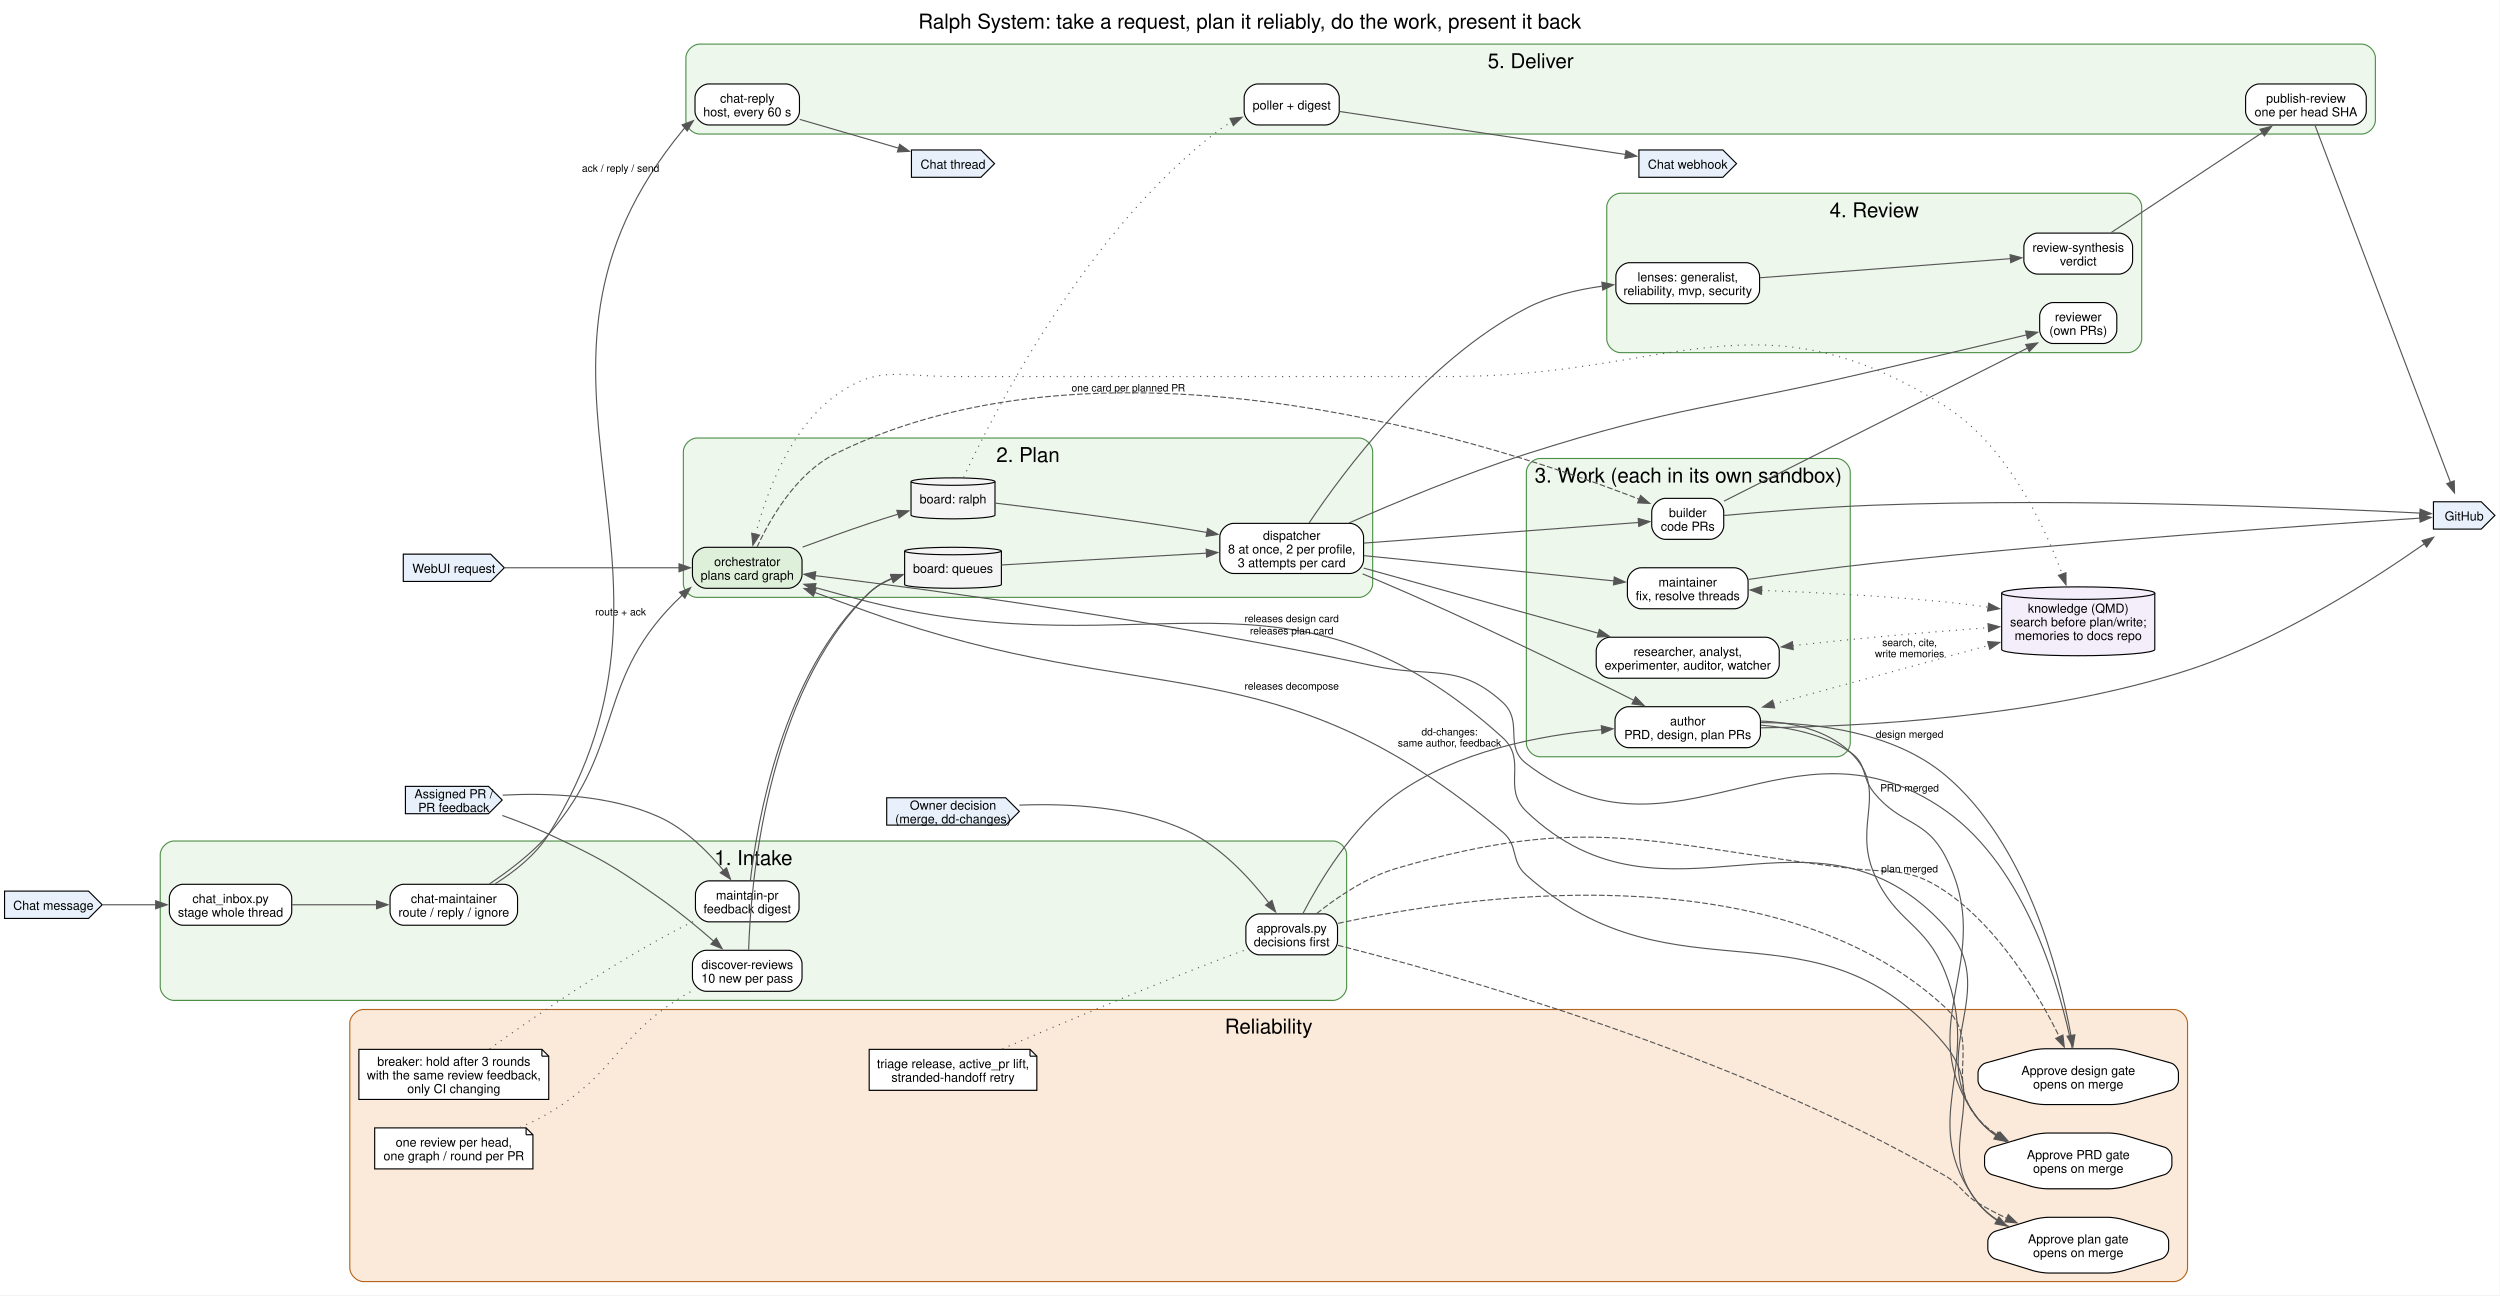
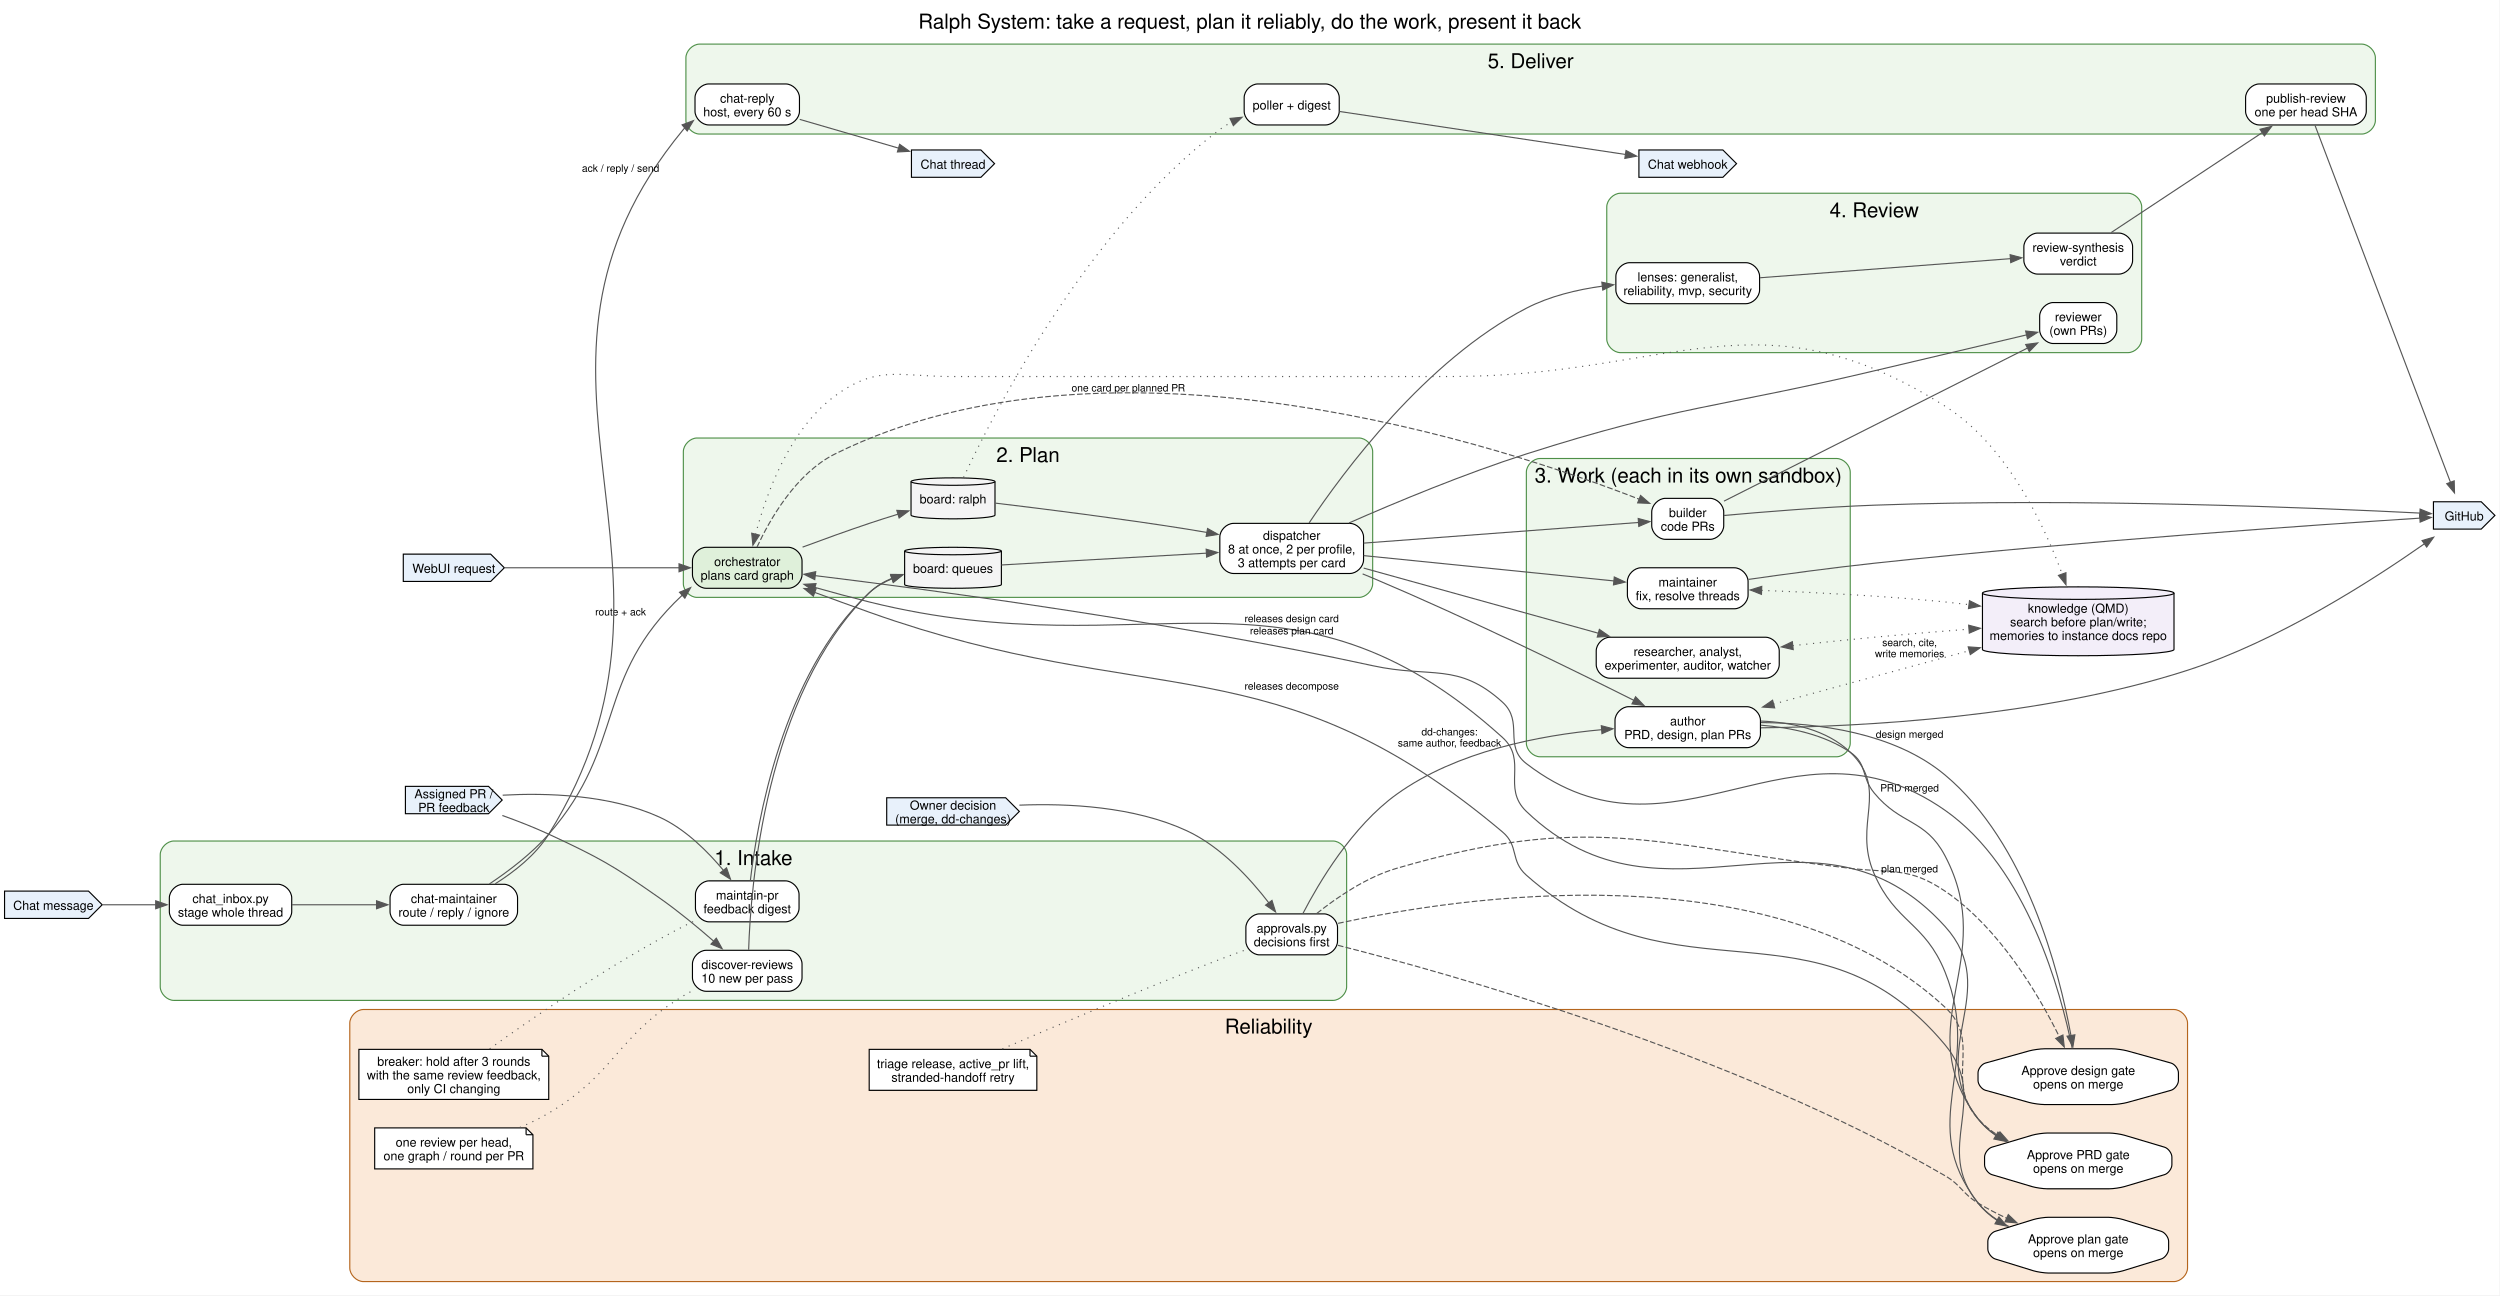
<svg xmlns="http://www.w3.org/2000/svg" width="2196pt" height="1138pt" viewBox="0.00 0.00 2196.00 1138.00">
  <g id="graph0" class="graph" transform="scale(1 1) rotate(0) translate(4 1133.75)">
    <polygon fill="white" stroke="none" points="-4,4 -4,-1133.75 2191.53,-1133.75 2191.53,4 -4,4" />
    <text xml:space="preserve" text-anchor="middle" x="1093.77" y="-1108.65" font-family="Helvetica,sans-Serif" font-size="18.00">Ralph System: take a request, plan it reliably, do the work, present it back</text>
    <g id="clust1" class="cluster">
      <path fill="#eef7ec" stroke="#4e8f48" d="M148.75,-255C148.75,-255 1166.88,-255 1166.88,-255 1172.88,-255 1178.88,-261 1178.88,-267 1178.88,-267 1178.88,-383 1178.88,-383 1178.88,-389 1172.88,-395 1166.88,-395 1166.88,-395 148.75,-395 148.75,-395 142.75,-395 136.75,-389 136.75,-383 136.75,-383 136.75,-267 136.75,-267 136.75,-261 142.75,-255 148.75,-255" />
      <text xml:space="preserve" text-anchor="middle" x="657.81" y="-373.9" font-family="Helvetica,sans-Serif" font-size="18.00">1. Intake</text>
    </g>
    <g id="clust2" class="cluster">
      <path fill="#eef7ec" stroke="#4e8f48" d="M608.25,-609C608.25,-609 1189.75,-609 1189.75,-609 1195.75,-609 1201.75,-615 1201.75,-621 1201.75,-621 1201.75,-737 1201.75,-737 1201.75,-743 1195.75,-749 1189.75,-749 1189.75,-749 608.25,-749 608.25,-749 602.25,-749 596.25,-743 596.25,-737 596.25,-737 596.25,-621 596.25,-621 596.25,-615 602.25,-609 608.25,-609" />
      <text xml:space="preserve" text-anchor="middle" x="899" y="-727.9" font-family="Helvetica,sans-Serif" font-size="18.00">2. Plan</text>
    </g>
    <g id="clust3" class="cluster">
      <path fill="#eef7ec" stroke="#4e8f48" d="M1348.75,-469C1348.75,-469 1609.25,-469 1609.25,-469 1615.25,-469 1621.25,-475 1621.25,-481 1621.25,-481 1621.25,-719 1621.25,-719 1621.25,-725 1615.25,-731 1609.25,-731 1609.25,-731 1348.75,-731 1348.75,-731 1342.75,-731 1336.75,-725 1336.75,-719 1336.75,-719 1336.75,-481 1336.75,-481 1336.75,-475 1342.75,-469 1348.75,-469" />
      <text xml:space="preserve" text-anchor="middle" x="1479" y="-709.9" font-family="Helvetica,sans-Serif" font-size="18.00">3. Work (each in its own sandbox)</text>
    </g>
    <g id="clust4" class="cluster">
      <path fill="#eef7ec" stroke="#4e8f48" d="M1419.38,-824C1419.38,-824 1865.27,-824 1865.27,-824 1871.27,-824 1877.27,-830 1877.27,-836 1877.27,-836 1877.27,-952 1877.27,-952 1877.27,-958 1871.27,-964 1865.27,-964 1865.27,-964 1419.38,-964 1419.38,-964 1413.38,-964 1407.38,-958 1407.38,-952 1407.38,-952 1407.38,-836 1407.38,-836 1407.38,-830 1413.38,-824 1419.38,-824" />
      <text xml:space="preserve" text-anchor="middle" x="1642.32" y="-942.9" font-family="Helvetica,sans-Serif" font-size="18.00">4. Review</text>
    </g>
    <g id="clust5" class="cluster">
      <path fill="#eef7ec" stroke="#4e8f48" d="M610.5,-1016C610.5,-1016 2070.53,-1016 2070.53,-1016 2076.53,-1016 2082.53,-1022 2082.53,-1028 2082.53,-1028 2082.53,-1083 2082.53,-1083 2082.53,-1089 2076.53,-1095 2070.53,-1095 2070.53,-1095 610.5,-1095 610.5,-1095 604.5,-1095 598.5,-1089 598.5,-1083 598.5,-1083 598.5,-1028 598.5,-1028 598.5,-1022 604.5,-1016 610.5,-1016" />
      <text xml:space="preserve" text-anchor="middle" x="1340.52" y="-1073.9" font-family="Helvetica,sans-Serif" font-size="18.00">5. Deliver</text>
    </g>
    <g id="clust6" class="cluster">
      <path fill="#fbe9d9" stroke="#b5651d" d="M315.25,-8C315.25,-8 1905.53,-8 1905.53,-8 1911.53,-8 1917.53,-14 1917.53,-20 1917.53,-20 1917.53,-235 1917.53,-235 1917.53,-241 1911.53,-247 1905.53,-247 1905.53,-247 315.25,-247 315.25,-247 309.25,-247 303.25,-241 303.25,-235 303.25,-235 303.25,-20 303.25,-20 303.25,-14 309.25,-8 315.25,-8" />
      <text xml:space="preserve" text-anchor="middle" x="1110.39" y="-225.9" font-family="Helvetica,sans-Serif" font-size="18.00">Reliability</text>
    </g>
    <g id="node1" class="node">
      <polygon fill="#e8f1fb" stroke="black" points="73.75,-351 0,-351 0,-327 73.75,-327 85.75,-339 73.75,-351" />
      <text xml:space="preserve" text-anchor="middle" x="42.88" y="-334.55" font-family="Helvetica,sans-Serif" font-size="11.00">Chat message</text>
    </g>
    <g id="node5" class="node">
      <path fill="white" stroke="black" d="M240.25,-357C240.25,-357 156.75,-357 156.75,-357 150.75,-357 144.75,-351 144.75,-345 144.75,-345 144.75,-333 144.75,-333 144.75,-327 150.75,-321 156.75,-321 156.75,-321 240.25,-321 240.25,-321 246.25,-321 252.25,-327 252.25,-333 252.25,-333 252.25,-345 252.25,-345 252.25,-351 246.25,-357 240.25,-357" />
      <text xml:space="preserve" text-anchor="middle" x="198.5" y="-340.55" font-family="Helvetica,sans-Serif" font-size="11.00">chat_inbox.py</text>
      <text xml:space="preserve" text-anchor="middle" x="198.5" y="-328.55" font-family="Helvetica,sans-Serif" font-size="11.00">stage whole thread</text>
    </g>
    <g id="edge1" class="edge">
      <path fill="none" stroke="#555555" d="M85.85,-339C100.37,-339 116.98,-339 132.88,-339" />
      <polygon fill="#555555" stroke="#555555" points="132.78,-342.5 142.78,-339 132.78,-335.5 132.78,-342.5" />
    </g>
    <g id="node2" class="node">
      <polygon fill="#e8f1fb" stroke="black" points="427,-647 350.25,-647 350.25,-623 427,-623 439,-635 427,-647" />
      <text xml:space="preserve" text-anchor="middle" x="394.62" y="-630.55" font-family="Helvetica,sans-Serif" font-size="11.00">WebUI request</text>
    </g>
    <g id="node10" class="node">
      <path fill="#dff0da" stroke="black" d="M688.5,-653C688.5,-653 616.25,-653 616.25,-653 610.25,-653 604.25,-647 604.25,-641 604.25,-641 604.25,-629 604.25,-629 604.25,-623 610.25,-617 616.25,-617 616.25,-617 688.5,-617 688.5,-617 694.5,-617 700.5,-623 700.5,-629 700.5,-629 700.5,-641 700.5,-641 700.5,-647 694.5,-653 688.5,-653" />
      <text xml:space="preserve" text-anchor="middle" x="652.38" y="-636.55" font-family="Helvetica,sans-Serif" font-size="11.00">orchestrator</text>
      <text xml:space="preserve" text-anchor="middle" x="652.38" y="-624.55" font-family="Helvetica,sans-Serif" font-size="11.00">plans card graph</text>
    </g>
    <g id="edge3" class="edge">
      <path fill="none" stroke="#555555" d="M439.3,-635C481.52,-635 545.78,-635 592.5,-635" />
      <polygon fill="#555555" stroke="#555555" points="592.46,-638.5 602.46,-635 592.46,-631.5 592.46,-638.5" />
    </g>
    <g id="node3" class="node">
      <polygon fill="#e8f1fb" stroke="black" points="425.12,-443 352.12,-443 352.12,-419 425.12,-419 437.12,-431 425.12,-443" />
      <text xml:space="preserve" text-anchor="middle" x="394.62" y="-432.55" font-family="Helvetica,sans-Serif" font-size="11.00">Assigned PR /</text>
      <text xml:space="preserve" text-anchor="middle" x="394.62" y="-420.55" font-family="Helvetica,sans-Serif" font-size="11.00">PR feedback</text>
    </g>
    <g id="node7" class="node">
      <path fill="white" stroke="black" d="M688.5,-299C688.5,-299 616.25,-299 616.25,-299 610.25,-299 604.25,-293 604.25,-287 604.25,-287 604.25,-275 604.25,-275 604.25,-269 610.25,-263 616.25,-263 616.25,-263 688.5,-263 688.5,-263 694.5,-263 700.5,-269 700.5,-275 700.5,-275 700.5,-287 700.5,-287 700.5,-293 694.5,-299 688.5,-299" />
      <text xml:space="preserve" text-anchor="middle" x="652.38" y="-282.55" font-family="Helvetica,sans-Serif" font-size="11.00">discover-reviews</text>
      <text xml:space="preserve" text-anchor="middle" x="652.38" y="-270.55" font-family="Helvetica,sans-Serif" font-size="11.00">10 new per pass</text>
    </g>
    <g id="edge4" class="edge">
      <path fill="none" stroke="#555555" d="M437.26,-417.42C450.48,-412.69 465.03,-407.04 478,-401 523.21,-379.94 534.39,-373.6 575.25,-345 591.73,-333.47 608.97,-319.18 622.87,-307.03" />
      <polygon fill="#555555" stroke="#555555" points="625.18,-309.66 630.35,-300.41 620.54,-304.42 625.18,-309.66" />
    </g>
    <g id="node8" class="node">
      <path fill="white" stroke="black" d="M685.88,-360C685.88,-360 618.88,-360 618.88,-360 612.88,-360 606.88,-354 606.88,-348 606.88,-348 606.88,-336 606.88,-336 606.88,-330 612.88,-324 618.88,-324 618.88,-324 685.88,-324 685.88,-324 691.88,-324 697.88,-330 697.88,-336 697.88,-336 697.88,-348 697.88,-348 697.88,-354 691.88,-360 685.88,-360" />
      <text xml:space="preserve" text-anchor="middle" x="652.38" y="-343.55" font-family="Helvetica,sans-Serif" font-size="11.00">maintain-pr</text>
      <text xml:space="preserve" text-anchor="middle" x="652.38" y="-331.55" font-family="Helvetica,sans-Serif" font-size="11.00">feedback digest</text>
    </g>
    <g id="edge5" class="edge">
      <path fill="none" stroke="#555555" d="M437.56,-435.26C475.3,-437.34 531.39,-435.97 575.25,-416 597.9,-405.69 617.83,-385.67 631.61,-369.06" />
      <polygon fill="#555555" stroke="#555555" points="634.18,-371.45 637.67,-361.44 628.7,-367.09 634.18,-371.45" />
    </g>
    <g id="node4" class="node">
      <polygon fill="#e8f1fb" stroke="black" points="879.38,-433 774.88,-433 774.88,-409 879.38,-409 891.38,-421 879.38,-433" />
      <text xml:space="preserve" text-anchor="middle" x="833.12" y="-422.55" font-family="Helvetica,sans-Serif" font-size="11.00">Owner decision</text>
      <text xml:space="preserve" text-anchor="middle" x="833.12" y="-410.55" font-family="Helvetica,sans-Serif" font-size="11.00">(merge, dd-changes)</text>
    </g>
    <g id="node9" class="node">
      <path fill="white" stroke="black" d="M1158.88,-331C1158.88,-331 1102.38,-331 1102.38,-331 1096.38,-331 1090.38,-325 1090.38,-319 1090.38,-319 1090.38,-307 1090.38,-307 1090.38,-301 1096.38,-295 1102.38,-295 1102.38,-295 1158.88,-295 1158.88,-295 1164.88,-295 1170.88,-301 1170.88,-307 1170.88,-307 1170.88,-319 1170.88,-319 1170.88,-325 1164.88,-331 1158.88,-331" />
      <text xml:space="preserve" text-anchor="middle" x="1130.62" y="-314.55" font-family="Helvetica,sans-Serif" font-size="11.00">approvals.py</text>
      <text xml:space="preserve" text-anchor="middle" x="1130.62" y="-302.55" font-family="Helvetica,sans-Serif" font-size="11.00">decisions first</text>
    </g>
    <g id="edge6" class="edge">
      <path fill="none" stroke="#555555" d="M891.43,-426.5C933.95,-428.2 992.3,-425.4 1038.5,-404 1068.54,-390.08 1094.32,-361.82 1110.71,-340.46" />
      <polygon fill="#555555" stroke="#555555" points="1113.31,-342.83 1116.46,-332.72 1107.69,-338.66 1113.31,-342.83" />
    </g>
    <g id="node6" class="node">
      <path fill="white" stroke="black" d="M438.62,-357C438.62,-357 350.62,-357 350.62,-357 344.62,-357 338.62,-351 338.62,-345 338.62,-345 338.62,-333 338.62,-333 338.62,-327 344.62,-321 350.62,-321 350.62,-321 438.62,-321 438.62,-321 444.62,-321 450.62,-327 450.62,-333 450.62,-333 450.62,-345 450.62,-345 450.62,-351 444.62,-357 438.62,-357" />
      <text xml:space="preserve" text-anchor="middle" x="394.62" y="-340.55" font-family="Helvetica,sans-Serif" font-size="11.00">chat-maintainer</text>
      <text xml:space="preserve" text-anchor="middle" x="394.62" y="-328.55" font-family="Helvetica,sans-Serif" font-size="11.00">route / reply / ignore</text>
    </g>
    <g id="edge2" class="edge">
      <path fill="none" stroke="#555555" d="M252.55,-339C275.51,-339 302.65,-339 326.96,-339" />
      <polygon fill="#555555" stroke="#555555" points="326.76,-342.5 336.76,-339 326.76,-335.5 326.76,-342.5" />
    </g>
    <g id="edge7" class="edge">
      <path fill="none" stroke="#555555" d="M425.91,-357.31C442.67,-368.48 463.06,-383.87 478,-401 546.56,-479.61 517.32,-537.82 595.35,-611.01" />
      <polygon fill="#555555" stroke="#555555" points="592.88,-613.5 602.65,-617.59 597.56,-608.3 592.88,-613.5" />
      <text xml:space="preserve" text-anchor="middle" x="541.12" y="-593.16" font-family="Helvetica,sans-Serif" font-size="9.00">route + ack</text>
    </g>
    <g id="node23" class="node">
      <path fill="white" stroke="black" d="M686.25,-1060C686.25,-1060 618.5,-1060 618.5,-1060 612.5,-1060 606.5,-1054 606.5,-1048 606.5,-1048 606.5,-1036 606.5,-1036 606.5,-1030 612.5,-1024 618.5,-1024 618.5,-1024 686.25,-1024 686.25,-1024 692.25,-1024 698.25,-1030 698.25,-1036 698.25,-1036 698.25,-1048 698.25,-1048 698.25,-1054 692.25,-1060 686.25,-1060" />
      <text xml:space="preserve" text-anchor="middle" x="652.38" y="-1043.55" font-family="Helvetica,sans-Serif" font-size="11.00">chat-reply</text>
      <text xml:space="preserve" text-anchor="middle" x="652.38" y="-1031.55" font-family="Helvetica,sans-Serif" font-size="11.00">host, every 60 s</text>
    </g>
    <g id="edge8" class="edge">
      <path fill="none" stroke="#555555" d="M431.05,-357.47C447.83,-368.01 466.64,-382.77 478,-401 626.11,-638.72 417.98,-803.97 596.25,-1020 596.69,-1020.53 597.15,-1021.06 597.62,-1021.56" />
      <polygon fill="#555555" stroke="#555555" points="595.16,-1024.08 605.09,-1027.78 599.64,-1018.7 595.16,-1024.08" />
      <text xml:space="preserve" text-anchor="middle" x="541.12" y="-982.84" font-family="Helvetica,sans-Serif" font-size="9.00">ack / reply / send</text>
    </g>
    <g id="node12" class="node">
      <path fill="#f4f4f4" stroke="black" d="M875.62,-649.73C875.62,-651.53 856.58,-653 833.12,-653 809.67,-653 790.62,-651.53 790.62,-649.73 790.62,-649.73 790.62,-620.27 790.62,-620.27 790.62,-618.47 809.67,-617 833.12,-617 856.58,-617 875.62,-618.47 875.62,-620.27 875.62,-620.27 875.62,-649.73 875.62,-649.73" />
      <path fill="none" stroke="black" d="M875.62,-649.73C875.62,-647.92 856.58,-646.45 833.12,-646.45 809.67,-646.45 790.62,-647.92 790.62,-649.73" />
      <text xml:space="preserve" text-anchor="middle" x="833.12" y="-630.55" font-family="Helvetica,sans-Serif" font-size="11.00">board: queues</text>
    </g>
    <g id="edge10" class="edge">
      <path fill="none" stroke="#555555" d="M653.61,-299.47C655.36,-355.17 668.32,-523.2 759.5,-613 765.18,-618.59 772.23,-622.77 779.68,-625.89" />
      <polygon fill="#555555" stroke="#555555" points="778.37,-629.14 788.97,-629.13 780.68,-622.53 778.37,-629.14" />
    </g>
    <g id="edge11" class="edge">
      <path fill="none" stroke="#555555" d="M655.11,-360.18C660.7,-408.64 682.68,-542.02 759.5,-613 765.29,-618.35 772.34,-622.4 779.74,-625.46" />
      <polygon fill="#555555" stroke="#555555" points="778.32,-628.68 788.92,-628.68 780.64,-622.07 778.32,-628.68" />
    </g>
    <g id="node14" class="node">
      <path fill="white" stroke="black" d="M1530.38,-513C1530.38,-513 1426.62,-513 1426.62,-513 1420.62,-513 1414.62,-507 1414.62,-501 1414.62,-501 1414.62,-489 1414.62,-489 1414.62,-483 1420.62,-477 1426.62,-477 1426.62,-477 1530.38,-477 1530.38,-477 1536.38,-477 1542.38,-483 1542.38,-489 1542.38,-489 1542.38,-501 1542.38,-501 1542.38,-507 1536.38,-513 1530.38,-513" />
      <text xml:space="preserve" text-anchor="middle" x="1478.5" y="-496.55" font-family="Helvetica,sans-Serif" font-size="11.00">author</text>
      <text xml:space="preserve" text-anchor="middle" x="1478.5" y="-484.55" font-family="Helvetica,sans-Serif" font-size="11.00">PRD, design, plan PRs</text>
    </g>
    <g id="edge30" class="edge">
      <path fill="none" stroke="#555555" d="M1140.45,-331.25C1154.32,-358.06 1183.7,-407.91 1222.75,-436 1275.39,-473.86 1348.6,-487.84 1403.04,-492.8" />
      <polygon fill="#555555" stroke="#555555" points="1402.59,-496.28 1412.84,-493.6 1403.16,-489.3 1402.59,-496.28" />
      <text xml:space="preserve" text-anchor="middle" x="1269.25" y="-487.79" font-family="Helvetica,sans-Serif" font-size="9.00">dd-changes:</text>
      <text xml:space="preserve" text-anchor="middle" x="1269.25" y="-478.04" font-family="Helvetica,sans-Serif" font-size="9.00">same author, feedback</text>
    </g>
    <g id="node25" class="node">
      <path fill="white" stroke="black" d="M1903.79,-110.62C1903.79,-110.62 1903.79,-117.38 1903.79,-117.38 1903.79,-120.76 1900.55,-125.11 1897.31,-126.07 1897.31,-126.07 1862.08,-136.56 1862.08,-136.56 1858.84,-137.53 1852.22,-138.49 1848.83,-138.49 1848.83,-138.49 1794.2,-138.49 1794.2,-138.49 1790.82,-138.49 1784.2,-137.53 1780.95,-136.56 1780.95,-136.56 1745.72,-126.07 1745.72,-126.07 1742.48,-125.11 1739.24,-120.76 1739.24,-117.38 1739.24,-117.38 1739.24,-110.62 1739.24,-110.62 1739.24,-107.24 1742.48,-102.89 1745.72,-101.93 1745.72,-101.93 1780.95,-91.44 1780.95,-91.44 1784.2,-90.47 1790.82,-89.51 1794.2,-89.51 1794.2,-89.51 1848.83,-89.51 1848.83,-89.51 1852.22,-89.51 1858.84,-90.47 1862.08,-91.44 1862.08,-91.44 1897.31,-101.93 1897.31,-101.93 1900.55,-102.89 1903.79,-107.24 1903.79,-110.62" />
      <text xml:space="preserve" text-anchor="middle" x="1821.52" y="-115.55" font-family="Helvetica,sans-Serif" font-size="11.00">Approve PRD gate</text>
      <text xml:space="preserve" text-anchor="middle" x="1821.52" y="-103.55" font-family="Helvetica,sans-Serif" font-size="11.00">opens on merge</text>
    </g>
    <g id="edge28" class="edge">
      <path fill="none" stroke="#555555" stroke-dasharray="5,2" d="M1171.35,-322.68C1274.52,-345.22 1553.38,-389.22 1704.5,-249 1737.8,-218.1 1703.27,-184.9 1733.5,-151 1738.57,-145.32 1744.65,-140.48 1751.22,-136.37" />
      <polygon fill="#555555" stroke="#555555" points="1752.77,-139.51 1759.8,-131.59 1749.36,-133.4 1752.77,-139.51" />
    </g>
    <g id="node26" class="node">
      <path fill="white" stroke="black" d="M1909.53,-184.62C1909.53,-184.62 1909.53,-191.38 1909.53,-191.38 1909.53,-194.76 1906.28,-199.05 1903.02,-199.96 1903.02,-199.96 1864.49,-210.68 1864.49,-210.68 1861.23,-211.59 1854.59,-212.49 1851.21,-212.49 1851.21,-212.49 1791.82,-212.49 1791.82,-212.49 1788.44,-212.49 1781.8,-211.59 1778.54,-210.68 1778.54,-210.68 1740.02,-199.96 1740.02,-199.96 1736.76,-199.05 1733.5,-194.76 1733.5,-191.38 1733.5,-191.38 1733.5,-184.62 1733.5,-184.62 1733.5,-181.24 1736.76,-176.95 1740.02,-176.04 1740.02,-176.04 1778.54,-165.32 1778.54,-165.32 1781.8,-164.41 1788.44,-163.51 1791.82,-163.51 1791.82,-163.51 1851.21,-163.51 1851.21,-163.51 1854.59,-163.51 1861.23,-164.41 1864.49,-165.32 1864.49,-165.32 1903.02,-176.04 1903.02,-176.04 1906.28,-176.95 1909.53,-181.24 1909.53,-184.62" />
      <text xml:space="preserve" text-anchor="middle" x="1821.52" y="-189.55" font-family="Helvetica,sans-Serif" font-size="11.00">Approve design gate</text>
      <text xml:space="preserve" text-anchor="middle" x="1821.52" y="-177.55" font-family="Helvetica,sans-Serif" font-size="11.00">opens on merge</text>
    </g>
    <g id="edge29" class="edge">
      <path fill="none" stroke="#555555" stroke-dasharray="5,2" d="M1152.72,-331.4C1170.17,-345.31 1196.28,-363.29 1222.75,-371 1392.8,-420.53 1445.37,-391.83 1621.25,-371 1659.04,-366.52 1672.97,-372.3 1704.5,-351 1752.12,-318.84 1786.65,-260.17 1805.11,-222.68" />
      <polygon fill="#555555" stroke="#555555" points="1808.07,-224.61 1809.24,-214.08 1801.76,-221.58 1808.07,-224.61" />
    </g>
    <g id="node27" class="node">
      <path fill="white" stroke="black" d="M1900.92,-36.62C1900.92,-36.62 1900.92,-43.38 1900.92,-43.38 1900.92,-46.76 1897.69,-51.14 1894.46,-52.14 1894.46,-52.14 1860.87,-62.5 1860.87,-62.5 1857.64,-63.5 1851.03,-64.49 1847.65,-64.49 1847.65,-64.49 1795.39,-64.49 1795.39,-64.49 1792.01,-64.49 1785.39,-63.5 1782.16,-62.5 1782.16,-62.5 1748.57,-52.14 1748.57,-52.14 1745.34,-51.14 1742.11,-46.76 1742.11,-43.38 1742.11,-43.38 1742.11,-36.62 1742.11,-36.62 1742.11,-33.24 1745.34,-28.86 1748.57,-27.86 1748.57,-27.86 1782.16,-17.5 1782.16,-17.5 1785.39,-16.5 1792.01,-15.51 1795.39,-15.51 1795.39,-15.51 1847.65,-15.51 1847.65,-15.51 1851.03,-15.51 1857.64,-16.5 1860.87,-17.5 1860.87,-17.5 1894.46,-27.86 1894.46,-27.86 1897.69,-28.86 1900.92,-33.24 1900.92,-36.62" />
      <text xml:space="preserve" text-anchor="middle" x="1821.52" y="-41.55" font-family="Helvetica,sans-Serif" font-size="11.00">Approve plan gate</text>
      <text xml:space="preserve" text-anchor="middle" x="1821.52" y="-29.55" font-family="Helvetica,sans-Serif" font-size="11.00">opens on merge</text>
    </g>
    <g id="edge27" class="edge">
      <path fill="none" stroke="#555555" stroke-dasharray="5,2" d="M1171.19,-303.41C1267.2,-279.09 1518.36,-209.15 1704.5,-101 1718.97,-92.6 1719.21,-85.7 1733.5,-77 1741.46,-72.15 1750.17,-67.64 1758.91,-63.54" />
      <polygon fill="#555555" stroke="#555555" points="1760.08,-66.86 1767.75,-59.56 1757.2,-60.48 1760.08,-66.86" />
    </g>
    <g id="node11" class="node">
      <path fill="#f4f4f4" stroke="black" d="M870,-710.73C870,-712.53 853.47,-714 833.12,-714 812.78,-714 796.25,-712.53 796.25,-710.73 796.25,-710.73 796.25,-681.27 796.25,-681.27 796.25,-679.47 812.78,-678 833.12,-678 853.47,-678 870,-679.47 870,-681.27 870,-681.27 870,-710.73 870,-710.73" />
      <path fill="none" stroke="black" d="M870,-710.73C870,-708.92 853.47,-707.45 833.12,-707.45 812.78,-707.45 796.25,-708.92 796.25,-710.73" />
      <text xml:space="preserve" text-anchor="middle" x="833.12" y="-691.55" font-family="Helvetica,sans-Serif" font-size="11.00">board: ralph</text>
    </g>
    <g id="edge9" class="edge">
      <path fill="none" stroke="#555555" d="M700.98,-653.16C719.2,-659.94 740.24,-667.55 759.5,-674 767.66,-676.73 776.39,-679.51 784.87,-682.12" />
      <polygon fill="#555555" stroke="#555555" points="783.76,-685.44 794.34,-685 785.8,-678.74 783.76,-685.44" />
    </g>
    <g id="node15" class="node">
      <path fill="white" stroke="black" d="M1498.12,-696C1498.12,-696 1458.88,-696 1458.88,-696 1452.88,-696 1446.88,-690 1446.88,-684 1446.88,-684 1446.88,-672 1446.88,-672 1446.88,-666 1452.88,-660 1458.88,-660 1458.88,-660 1498.12,-660 1498.12,-660 1504.12,-660 1510.12,-666 1510.12,-672 1510.12,-672 1510.12,-684 1510.12,-684 1510.12,-690 1504.12,-696 1498.12,-696" />
      <text xml:space="preserve" text-anchor="middle" x="1478.5" y="-679.55" font-family="Helvetica,sans-Serif" font-size="11.00">builder</text>
      <text xml:space="preserve" text-anchor="middle" x="1478.5" y="-667.55" font-family="Helvetica,sans-Serif" font-size="11.00">code PRs</text>
    </g>
    <g id="edge26" class="edge">
      <path fill="none" stroke="#555555" stroke-dasharray="5,2" d="M660.95,-653.2C672.01,-677.08 695.09,-717.95 729.5,-735 973.65,-855.98 1318.33,-741.15 1436.15,-695.14" />
      <polygon fill="#555555" stroke="#555555" points="1437.09,-698.53 1445.11,-691.59 1434.52,-692.02 1437.09,-698.53" />
      <text xml:space="preserve" text-anchor="middle" x="987.12" y="-789.88" font-family="Helvetica,sans-Serif" font-size="9.00">one card per planned PR</text>
    </g>
    <g id="node18" class="node">
-       <path fill="#f3eef9" stroke="black" d="M1888.77,-612.75C1888.77,-615.78 1858.62,-618.25 1821.52,-618.25 1784.41,-618.25 1754.27,-615.78 1754.27,-612.75 1754.27,-612.75 1754.27,-563.25 1754.27,-563.25 1754.27,-560.22 1784.41,-557.75 1821.52,-557.75 1858.62,-557.75 1888.77,-560.22 1888.77,-563.25 1888.77,-563.25 1888.77,-612.75 1888.77,-612.75" />
-       <path fill="none" stroke="black" d="M1888.77,-612.75C1888.77,-609.72 1858.62,-607.25 1821.52,-607.25 1784.41,-607.25 1754.27,-609.72 1754.27,-612.75" />
+       <path fill="#f3eef9" stroke="black" d="M1905.64,-612.75C1905.64,-615.78 1867.94,-618.25 1821.52,-618.25 1775.1,-618.25 1737.39,-615.78 1737.39,-612.75 1737.39,-612.75 1737.39,-563.25 1737.39,-563.25 1737.39,-560.22 1775.1,-557.75 1821.52,-557.75 1867.94,-557.75 1905.64,-560.22 1905.64,-563.25 1905.64,-563.25 1905.64,-612.75 1905.64,-612.75" />
+       <path fill="none" stroke="black" d="M1905.64,-612.75C1905.64,-609.72 1867.94,-607.25 1821.52,-607.25 1775.1,-607.25 1737.39,-609.72 1737.39,-612.75" />
      <text xml:space="preserve" text-anchor="middle" x="1821.52" y="-595.55" font-family="Helvetica,sans-Serif" font-size="11.00">knowledge (QMD)</text>
      <text xml:space="preserve" text-anchor="middle" x="1821.52" y="-583.55" font-family="Helvetica,sans-Serif" font-size="11.00">search before plan/write;</text>
-       <text xml:space="preserve" text-anchor="middle" x="1821.52" y="-571.55" font-family="Helvetica,sans-Serif" font-size="11.00">memories to docs repo</text>
+       <text xml:space="preserve" text-anchor="middle" x="1821.52" y="-571.55" font-family="Helvetica,sans-Serif" font-size="11.00">memories to instance docs repo</text>
    </g>
    <g id="edge34" class="edge">
      <path fill="none" stroke="#555555" stroke-dasharray="1,5" d="M659.65,-664.23C668.75,-699.08 689.12,-756.31 729.5,-786 766.75,-813.39 785.89,-803 832.12,-803 832.12,-803 832.12,-803 1270.25,-803 1463.6,-803 1541.1,-880.35 1704.5,-777 1758.34,-742.94 1791.05,-673.95 1807.45,-629.41" />
      <polygon fill="#555555" stroke="#555555" points="663.12,-663.7 657.34,-654.82 656.32,-665.36 663.12,-663.7" />
      <polygon fill="#555555" stroke="#555555" points="1810.72,-630.67 1810.77,-620.07 1804.12,-628.33 1810.72,-630.67" />
    </g>
    <g id="node13" class="node">
      <path fill="white" stroke="black" d="M1181.75,-674C1181.75,-674 1079.5,-674 1079.5,-674 1073.5,-674 1067.5,-668 1067.5,-662 1067.5,-662 1067.5,-642 1067.5,-642 1067.5,-636 1073.5,-630 1079.5,-630 1079.5,-630 1181.75,-630 1181.75,-630 1187.75,-630 1193.75,-636 1193.75,-642 1193.75,-642 1193.75,-662 1193.75,-662 1193.75,-668 1187.75,-674 1181.75,-674" />
      <text xml:space="preserve" text-anchor="middle" x="1130.62" y="-659.55" font-family="Helvetica,sans-Serif" font-size="11.00">dispatcher</text>
      <text xml:space="preserve" text-anchor="middle" x="1130.62" y="-647.55" font-family="Helvetica,sans-Serif" font-size="11.00">8 at once, 2 per profile,</text>
      <text xml:space="preserve" text-anchor="middle" x="1130.62" y="-635.55" font-family="Helvetica,sans-Serif" font-size="11.00">3 attempts per card</text>
    </g>
    <g id="edge12" class="edge">
      <path fill="none" stroke="#555555" d="M870.39,-691.8C911.31,-686.92 979.83,-678.34 1038.5,-669 1044.36,-668.07 1050.42,-667.05 1056.51,-665.99" />
      <polygon fill="#555555" stroke="#555555" points="1056.72,-669.51 1065.96,-664.32 1055.5,-662.62 1056.72,-669.51" />
    </g>
    <g id="node24" class="node">
      <path fill="white" stroke="black" d="M1160.38,-1060C1160.38,-1060 1100.88,-1060 1100.88,-1060 1094.88,-1060 1088.88,-1054 1088.88,-1048 1088.88,-1048 1088.88,-1036 1088.88,-1036 1088.88,-1030 1094.88,-1024 1100.88,-1024 1100.88,-1024 1160.38,-1024 1160.38,-1024 1166.38,-1024 1172.38,-1030 1172.38,-1036 1172.38,-1036 1172.38,-1048 1172.38,-1048 1172.38,-1054 1166.38,-1060 1160.38,-1060" />
      <text xml:space="preserve" text-anchor="middle" x="1130.62" y="-1037.55" font-family="Helvetica,sans-Serif" font-size="11.00">poller + digest</text>
    </g>
    <g id="edge38" class="edge">
      <path fill="none" stroke="#555555" stroke-dasharray="1,5" d="M842.38,-714.38C867.82,-769.04 950.48,-932.24 1067.5,-1020 1070.81,-1022.48 1074.42,-1024.7 1078.18,-1026.68" />
      <polygon fill="#555555" stroke="#555555" points="1076.47,-1029.74 1087.02,-1030.75 1079.4,-1023.39 1076.47,-1029.74" />
    </g>
    <g id="edge13" class="edge">
      <path fill="none" stroke="#555555" d="M875.66,-637.47C894.07,-638.56 915.99,-639.86 935.75,-641 975.38,-643.29 1019.58,-645.81 1055.75,-647.85" />
      <polygon fill="#555555" stroke="#555555" points="1055.5,-651.34 1065.68,-648.41 1055.9,-644.35 1055.5,-651.34" />
    </g>
    <g id="edge14" class="edge">
      <path fill="none" stroke="#555555" d="M1192.94,-629.63C1195.93,-628.42 1198.88,-627.21 1201.75,-626 1283.87,-591.35 1377.09,-545.7 1431.39,-518.45" />
      <polygon fill="#555555" stroke="#555555" points="1432.68,-521.72 1440.04,-514.1 1429.53,-515.46 1432.68,-521.72" />
    </g>
    <g id="edge15" class="edge">
      <path fill="none" stroke="#555555" d="M1193.86,-656.68C1263.69,-661.93 1375.08,-670.3 1435.39,-674.83" />
      <polygon fill="#555555" stroke="#555555" points="1435,-678.31 1445.23,-675.57 1435.52,-671.33 1435,-678.31" />
    </g>
    <g id="node16" class="node">
      <path fill="white" stroke="black" d="M1519.5,-635C1519.5,-635 1437.5,-635 1437.5,-635 1431.5,-635 1425.5,-629 1425.5,-623 1425.5,-623 1425.5,-611 1425.5,-611 1425.5,-605 1431.5,-599 1437.5,-599 1437.5,-599 1519.5,-599 1519.5,-599 1525.5,-599 1531.5,-605 1531.5,-611 1531.5,-611 1531.5,-623 1531.5,-623 1531.5,-629 1525.5,-635 1519.5,-635" />
      <text xml:space="preserve" text-anchor="middle" x="1478.5" y="-618.55" font-family="Helvetica,sans-Serif" font-size="11.00">maintainer</text>
      <text xml:space="preserve" text-anchor="middle" x="1478.5" y="-606.55" font-family="Helvetica,sans-Serif" font-size="11.00">fix, resolve threads</text>
    </g>
    <g id="edge16" class="edge">
      <path fill="none" stroke="#555555" d="M1193.86,-645.7C1256.02,-639.41 1351.1,-629.79 1413.78,-623.45" />
      <polygon fill="#555555" stroke="#555555" points="1413.99,-626.94 1423.59,-622.46 1413.28,-619.98 1413.99,-626.94" />
    </g>
    <g id="node17" class="node">
      <path fill="white" stroke="black" d="M1546.88,-574C1546.88,-574 1410.12,-574 1410.12,-574 1404.12,-574 1398.12,-568 1398.12,-562 1398.12,-562 1398.12,-550 1398.12,-550 1398.12,-544 1404.12,-538 1410.12,-538 1410.12,-538 1546.88,-538 1546.88,-538 1552.88,-538 1558.88,-544 1558.88,-550 1558.88,-550 1558.88,-562 1558.88,-562 1558.88,-568 1552.88,-574 1546.88,-574" />
      <text xml:space="preserve" text-anchor="middle" x="1478.5" y="-557.55" font-family="Helvetica,sans-Serif" font-size="11.00">researcher, analyst,</text>
      <text xml:space="preserve" text-anchor="middle" x="1478.5" y="-545.55" font-family="Helvetica,sans-Serif" font-size="11.00">experimenter, auditor, watcher</text>
    </g>
    <g id="edge17" class="edge">
      <path fill="none" stroke="#555555" d="M1193.86,-634.73C1251.65,-618.68 1337.91,-594.75 1400.12,-577.48" />
      <polygon fill="#555555" stroke="#555555" points="1400.89,-580.9 1409.59,-574.85 1399.02,-574.15 1400.89,-580.9" />
    </g>
    <g id="node19" class="node">
      <path fill="white" stroke="black" d="M1843.39,-868C1843.39,-868 1799.64,-868 1799.64,-868 1793.64,-868 1787.64,-862 1787.64,-856 1787.64,-856 1787.64,-844 1787.64,-844 1787.64,-838 1793.64,-832 1799.64,-832 1799.64,-832 1843.39,-832 1843.39,-832 1849.39,-832 1855.39,-838 1855.39,-844 1855.39,-844 1855.39,-856 1855.39,-856 1855.39,-862 1849.39,-868 1843.39,-868" />
      <text xml:space="preserve" text-anchor="middle" x="1821.52" y="-851.55" font-family="Helvetica,sans-Serif" font-size="11.00">reviewer</text>
      <text xml:space="preserve" text-anchor="middle" x="1821.52" y="-839.55" font-family="Helvetica,sans-Serif" font-size="11.00">(own PRs)</text>
    </g>
    <g id="edge19" class="edge">
      <path fill="none" stroke="#555555" d="M1181.01,-674.42C1222.09,-692.48 1282.41,-717.62 1336.75,-735 1469.72,-777.52 1506.42,-775.77 1642.25,-808 1687.89,-818.83 1740.13,-831.13 1776.21,-839.6" />
      <polygon fill="#555555" stroke="#555555" points="1775.32,-842.99 1785.85,-841.87 1776.92,-836.17 1775.32,-842.99" />
    </g>
    <g id="node20" class="node">
      <path fill="white" stroke="black" d="M1529.62,-903C1529.62,-903 1427.38,-903 1427.38,-903 1421.38,-903 1415.38,-897 1415.38,-891 1415.38,-891 1415.38,-879 1415.38,-879 1415.38,-873 1421.38,-867 1427.38,-867 1427.38,-867 1529.62,-867 1529.62,-867 1535.62,-867 1541.62,-873 1541.62,-879 1541.62,-879 1541.62,-891 1541.62,-891 1541.62,-897 1535.62,-903 1529.62,-903" />
      <text xml:space="preserve" text-anchor="middle" x="1478.5" y="-886.55" font-family="Helvetica,sans-Serif" font-size="11.00">lenses: generalist,</text>
      <text xml:space="preserve" text-anchor="middle" x="1478.5" y="-874.55" font-family="Helvetica,sans-Serif" font-size="11.00">reliability, mvp, security</text>
    </g>
    <g id="edge18" class="edge">
      <path fill="none" stroke="#555555" d="M1145.94,-674.44C1175.56,-718.77 1248.26,-817.24 1336.75,-863 1357.14,-873.55 1381.25,-879.34 1403.7,-882.43" />
      <polygon fill="#555555" stroke="#555555" points="1403.06,-885.88 1413.4,-883.6 1403.89,-878.93 1403.06,-885.88" />
    </g>
    <g id="edge35" class="edge">
-       <path fill="none" stroke="#555555" stroke-dasharray="1,5" d="M1553.7,-515.24C1609.65,-530.49 1686.19,-551.37 1742.94,-566.84" />
+       <path fill="none" stroke="#555555" stroke-dasharray="1,5" d="M1553.72,-515.24C1604.23,-529.01 1671.51,-547.36 1725.87,-562.19" />
      <polygon fill="#555555" stroke="#555555" points="1554.87,-511.93 1544.3,-512.67 1553.03,-518.68 1554.87,-511.93" />
-       <polygon fill="#555555" stroke="#555555" points="1741.99,-570.21 1752.56,-569.47 1743.83,-563.46 1741.99,-570.21" />
+       <polygon fill="#555555" stroke="#555555" points="1724.88,-565.55 1735.45,-564.8 1726.72,-558.79 1724.88,-565.55" />
      <text xml:space="preserve" text-anchor="middle" x="1673.38" y="-566.21" font-family="Helvetica,sans-Serif" font-size="9.00">search, cite,</text>
      <text xml:space="preserve" text-anchor="middle" x="1673.38" y="-556.46" font-family="Helvetica,sans-Serif" font-size="9.00">write memories</text>
    </g>
    <g id="edge20" class="edge">
      <path fill="none" stroke="#555555" d="M1542.76,-496.75C1568.97,-494.68 1598.49,-488.47 1621.25,-473 1636.49,-462.64 1630.55,-451.49 1642.25,-437.25 1665.74,-408.67 1687.26,-414.73 1704.5,-382 1752.73,-290.46 1671.14,-233.57 1733.5,-151 1737.85,-145.24 1743.27,-140.37 1749.27,-136.25" />
      <polygon fill="#555555" stroke="#555555" points="1751.01,-139.28 1757.8,-131.15 1747.42,-133.27 1751.01,-139.28" />
      <text xml:space="preserve" text-anchor="middle" x="1673.38" y="-438.45" font-family="Helvetica,sans-Serif" font-size="9.00">PRD merged</text>
    </g>
    <g id="edge22" class="edge">
      <path fill="none" stroke="#555555" d="M1542.77,-499.03C1592.17,-498.78 1659.71,-490.49 1704.5,-453 1775.84,-393.28 1804.68,-281.24 1815.18,-223.86" />
      <polygon fill="#555555" stroke="#555555" points="1818.57,-224.76 1816.83,-214.31 1811.68,-223.56 1818.57,-224.76" />
      <text xml:space="preserve" text-anchor="middle" x="1673.38" y="-485.62" font-family="Helvetica,sans-Serif" font-size="9.00">design merged</text>
    </g>
    <g id="edge24" class="edge">
      <path fill="none" stroke="#555555" d="M1542.7,-500.37C1570.16,-499.24 1600.68,-492.75 1621.25,-473 1656.12,-439.5 1622.99,-410.6 1642.25,-366.25 1661.08,-322.89 1686.81,-323.84 1704.5,-280 1738.6,-195.48 1677.96,-149.26 1733.5,-77 1738.14,-70.97 1743.95,-65.9 1750.36,-61.66" />
      <polygon fill="#555555" stroke="#555555" points="1751.9,-64.81 1758.8,-56.77 1748.39,-58.76 1751.9,-64.81" />
      <text xml:space="preserve" text-anchor="middle" x="1673.38" y="-367.45" font-family="Helvetica,sans-Serif" font-size="9.00">plan merged</text>
    </g>
    <g id="node31" class="node">
      <polygon fill="#e8f1fb" stroke="black" points="2175.53,-693 2133.53,-693 2133.53,-669 2175.53,-669 2187.53,-681 2175.53,-693" />
      <text xml:space="preserve" text-anchor="middle" x="2160.53" y="-676.55" font-family="Helvetica,sans-Serif" font-size="11.00">GitHub</text>
    </g>
    <g id="edge44" class="edge">
      <path fill="none" stroke="#555555" d="M1542.81,-494.44C1629.48,-495.41 1789,-503.42 1917.53,-545 1997.42,-570.84 2080.65,-624.49 2125.68,-656.14" />
      <polygon fill="#555555" stroke="#555555" points="2123.54,-658.92 2133.72,-661.85 2127.6,-653.21 2123.54,-658.92" />
    </g>
    <g id="edge31" class="edge">
      <path fill="none" stroke="#555555" d="M1510.36,-693.57C1571.26,-724.28 1707.03,-792.76 1776.99,-828.05" />
      <polygon fill="#555555" stroke="#555555" points="1775.37,-831.15 1785.87,-832.53 1778.52,-824.9 1775.37,-831.15" />
    </g>
    <g id="edge43" class="edge">
      <path fill="none" stroke="#555555" d="M1510.36,-680.96C1543.07,-683.93 1596.24,-688.31 1642.25,-690 1821.66,-696.61 2036.27,-687.41 2121.73,-683.06" />
      <polygon fill="#555555" stroke="#555555" points="2121.83,-686.56 2131.63,-682.55 2121.47,-679.57 2121.83,-686.56" />
    </g>
    <g id="edge37" class="edge">
-       <path fill="none" stroke="#555555" stroke-dasharray="1,5" d="M1543.27,-615.17C1588.38,-613.49 1650.25,-610.41 1704.5,-605 1716.88,-603.77 1729.95,-602.15 1742.69,-600.41" />
+       <path fill="none" stroke="#555555" stroke-dasharray="1,5" d="M1543.27,-615.17C1588.38,-613.49 1650.25,-610.41 1704.5,-605 1711.41,-604.31 1718.54,-603.5 1725.71,-602.62" />
      <polygon fill="#555555" stroke="#555555" points="1543.27,-611.66 1533.4,-615.52 1543.52,-618.66 1543.27,-611.66" />
-       <polygon fill="#555555" stroke="#555555" points="1742.86,-603.92 1752.28,-599.06 1741.89,-596.99 1742.86,-603.92" />
+       <polygon fill="#555555" stroke="#555555" points="1726.01,-606.11 1735.48,-601.37 1725.12,-599.17 1726.01,-606.11" />
    </g>
    <g id="edge45" class="edge">
      <path fill="none" stroke="#555555" d="M1531.82,-624.79C1563.69,-629.36 1605.26,-635 1642.25,-639 1821.31,-658.36 2036.11,-673.09 2121.68,-678.62" />
      <polygon fill="#555555" stroke="#555555" points="2121.4,-682.11 2131.6,-679.26 2121.84,-675.12 2121.4,-682.11" />
    </g>
    <g id="edge36" class="edge">
-       <path fill="none" stroke="#555555" stroke-dasharray="1,5" d="M1570.63,-566.6C1593.96,-569.17 1619.02,-571.8 1642.25,-574 1675.14,-577.11 1711.5,-580.05 1742.75,-582.43" />
+       <path fill="none" stroke="#555555" stroke-dasharray="1,5" d="M1570.63,-566.6C1593.96,-569.17 1619.02,-571.8 1642.25,-574 1669.29,-576.56 1698.68,-579 1725.64,-581.11" />
      <polygon fill="#555555" stroke="#555555" points="1571.16,-563.13 1560.83,-565.51 1570.39,-570.09 1571.16,-563.13" />
-       <polygon fill="#555555" stroke="#555555" points="1742.28,-585.91 1752.51,-583.17 1742.8,-578.93 1742.28,-585.91" />
+       <polygon fill="#555555" stroke="#555555" points="1725.28,-584.59 1735.52,-581.88 1725.83,-577.62 1725.28,-584.59" />
    </g>
    <g id="node21" class="node">
      <path fill="white" stroke="black" d="M1857.27,-929C1857.27,-929 1785.77,-929 1785.77,-929 1779.77,-929 1773.77,-923 1773.77,-917 1773.77,-917 1773.77,-905 1773.77,-905 1773.77,-899 1779.77,-893 1785.77,-893 1785.77,-893 1857.27,-893 1857.27,-893 1863.27,-893 1869.27,-899 1869.27,-905 1869.27,-905 1869.27,-917 1869.27,-917 1869.27,-923 1863.27,-929 1857.27,-929" />
      <text xml:space="preserve" text-anchor="middle" x="1821.52" y="-912.55" font-family="Helvetica,sans-Serif" font-size="11.00">review-synthesis</text>
      <text xml:space="preserve" text-anchor="middle" x="1821.52" y="-900.55" font-family="Helvetica,sans-Serif" font-size="11.00">verdict</text>
    </g>
    <g id="edge32" class="edge">
      <path fill="none" stroke="#555555" d="M1542.05,-889.77C1604.82,-894.55 1700.76,-901.87 1762.04,-906.54" />
      <polygon fill="#555555" stroke="#555555" points="1761.7,-910.03 1771.94,-907.3 1762.23,-903.05 1761.7,-910.03" />
    </g>
    <g id="node22" class="node">
      <path fill="white" stroke="black" d="M2062.53,-1060C2062.53,-1060 1980.53,-1060 1980.53,-1060 1974.53,-1060 1968.53,-1054 1968.53,-1048 1968.53,-1048 1968.53,-1036 1968.53,-1036 1968.53,-1030 1974.53,-1024 1980.53,-1024 1980.53,-1024 2062.53,-1024 2062.53,-1024 2068.53,-1024 2074.53,-1030 2074.53,-1036 2074.53,-1036 2074.53,-1048 2074.53,-1048 2074.53,-1054 2068.53,-1060 2062.53,-1060" />
      <text xml:space="preserve" text-anchor="middle" x="2021.53" y="-1043.55" font-family="Helvetica,sans-Serif" font-size="11.00">publish-review</text>
      <text xml:space="preserve" text-anchor="middle" x="2021.53" y="-1031.55" font-family="Helvetica,sans-Serif" font-size="11.00">one per head SHA</text>
    </g>
    <g id="edge33" class="edge">
      <path fill="none" stroke="#555555" d="M1850.47,-929.49C1885.26,-952.51 1944.79,-991.89 1983.39,-1017.43" />
      <polygon fill="#555555" stroke="#555555" points="1981.19,-1020.17 1991.46,-1022.77 1985.05,-1014.33 1981.19,-1020.17" />
    </g>
    <g id="edge42" class="edge">
      <path fill="none" stroke="#555555" d="M2029.52,-1023.6C2051.82,-964.82 2121.5,-781.23 2148.6,-709.82" />
      <polygon fill="#555555" stroke="#555555" points="2151.75,-711.37 2152.03,-700.78 2145.21,-708.88 2151.75,-711.37" />
    </g>
    <g id="node32" class="node">
      <polygon fill="#e8f1fb" stroke="black" points="857.62,-1002 796.62,-1002 796.62,-978 857.62,-978 869.62,-990 857.62,-1002" />
      <text xml:space="preserve" text-anchor="middle" x="833.12" y="-985.55" font-family="Helvetica,sans-Serif" font-size="11.00">Chat thread</text>
    </g>
    <g id="edge46" class="edge">
      <path fill="none" stroke="#555555" d="M698.48,-1028.88C725,-1021.16 758.47,-1011.43 785.28,-1003.63" />
      <polygon fill="#555555" stroke="#555555" points="786.24,-1006.99 794.87,-1000.84 784.29,-1000.27 786.24,-1006.99" />
    </g>
    <g id="node33" class="node">
      <polygon fill="#e8f1fb" stroke="black" points="1509.38,-1002 1435.62,-1002 1435.62,-978 1509.38,-978 1521.38,-990 1509.38,-1002" />
      <text xml:space="preserve" text-anchor="middle" x="1478.5" y="-985.55" font-family="Helvetica,sans-Serif" font-size="11.00">Chat webhook</text>
    </g>
    <g id="edge47" class="edge">
      <path fill="none" stroke="#555555" d="M1172.66,-1035.83C1235.29,-1026.41 1354.75,-1008.45 1424.08,-998.03" />
      <polygon fill="#555555" stroke="#555555" points="1424.3,-1001.54 1433.67,-996.59 1423.26,-994.61 1424.3,-1001.54" />
    </g>
    <g id="edge21" class="edge">
      <path fill="none" stroke="#555555" d="M1759.42,-130.62C1749.54,-135.73 1740.32,-142.37 1733.5,-151 1686.21,-210.77 1755.68,-263.54 1704.5,-320 1590.67,-445.58 1459.24,-303.84 1336.75,-421 1314.81,-441.98 1338.28,-465.65 1315.75,-486 1128.12,-655.45 1004.88,-544.14 759.5,-605 743.95,-608.86 727.22,-613.4 711.75,-617.76" />
      <polygon fill="#555555" stroke="#555555" points="710.86,-614.38 702.2,-620.49 712.78,-621.11 710.86,-614.38" />
      <text xml:space="preserve" text-anchor="middle" x="1130.62" y="-587.26" font-family="Helvetica,sans-Serif" font-size="9.00">releases design card</text>
    </g>
    <g id="edge23" class="edge">
      <path fill="none" stroke="#555555" d="M1816.23,-212.89C1806.33,-262.06 1776.93,-371.29 1704.5,-422 1569.78,-516.32 1467.13,-362.76 1336.75,-463 1316.34,-478.7 1334.82,-499.7 1315.75,-517 1276.77,-552.36 1253.17,-537.79 1201.75,-549 1024.96,-587.53 812.5,-615.81 711.81,-628.14" />
      <polygon fill="#555555" stroke="#555555" points="711.68,-624.63 702.17,-629.31 712.52,-631.58 711.68,-624.63" />
      <text xml:space="preserve" text-anchor="middle" x="1130.62" y="-576.55" font-family="Helvetica,sans-Serif" font-size="9.00">releases plan card</text>
    </g>
    <g id="edge25" class="edge">
      <path fill="none" stroke="#555555" d="M1761.01,-56.15C1750.6,-61.33 1740.79,-68.12 1733.5,-77 1693.46,-125.78 1744.95,-167.56 1704.5,-216 1591.46,-351.36 1468.7,-248 1336.75,-365 1322.31,-377.8 1330.51,-390.57 1315.75,-403 1115.6,-571.57 1005.96,-508.07 759.5,-596 743.88,-601.57 727.01,-607.72 711.41,-613.45" />
      <polygon fill="#555555" stroke="#555555" points="710.45,-610.07 702.27,-616.81 712.87,-616.64 710.45,-610.07" />
      <text xml:space="preserve" text-anchor="middle" x="1130.62" y="-527.97" font-family="Helvetica,sans-Serif" font-size="9.00">releases decompose</text>
    </g>
    <g id="node28" class="node">
      <polygon fill="white" stroke="black" points="472,-212 311.25,-212 311.25,-168 478,-168 478,-206 472,-212" />
      <polyline fill="none" stroke="black" points="472,-212 472,-206" />
      <polyline fill="none" stroke="black" points="478,-206 472,-206" />
      <text xml:space="preserve" text-anchor="middle" x="394.62" y="-197.55" font-family="Helvetica,sans-Serif" font-size="11.00">breaker: hold after 3 rounds</text>
      <text xml:space="preserve" text-anchor="middle" x="394.62" y="-185.55" font-family="Helvetica,sans-Serif" font-size="11.00">with the same review feedback,</text>
      <text xml:space="preserve" text-anchor="middle" x="394.62" y="-173.55" font-family="Helvetica,sans-Serif" font-size="11.00">only CI changing</text>
    </g>
    <g id="edge40" class="edge">
      <path fill="none" stroke="#555555" stroke-dasharray="1,5" d="M426.11,-212.45C464.47,-240.07 533.03,-287.3 596.25,-320 599.54,-321.7 603,-323.36 606.51,-324.96" />
    </g>
    <g id="node29" class="node">
      <polygon fill="white" stroke="black" points="458.12,-143 325.12,-143 325.12,-107 464.12,-107 464.12,-137 458.12,-143" />
      <polyline fill="none" stroke="black" points="458.12,-143 458.12,-137" />
      <polyline fill="none" stroke="black" points="464.12,-137 458.12,-137" />
      <text xml:space="preserve" text-anchor="middle" x="394.62" y="-126.55" font-family="Helvetica,sans-Serif" font-size="11.00">one review per head,</text>
      <text xml:space="preserve" text-anchor="middle" x="394.62" y="-114.55" font-family="Helvetica,sans-Serif" font-size="11.00">one graph / round per PR</text>
    </g>
    <g id="edge39" class="edge">
      <path fill="none" stroke="#555555" stroke-dasharray="1,5" d="M452.7,-143.42C461.42,-147.1 470.13,-151.3 478,-156 537.84,-191.73 536.76,-222.68 596.25,-259 598.71,-260.5 601.3,-261.94 603.94,-263.31" />
    </g>
    <g id="node30" class="node">
      <polygon fill="white" stroke="black" points="900.75,-212 759.5,-212 759.5,-176 906.75,-176 906.75,-206 900.75,-212" />
      <polyline fill="none" stroke="black" points="900.75,-212 900.75,-206" />
      <polyline fill="none" stroke="black" points="906.75,-206 900.75,-206" />
      <text xml:space="preserve" text-anchor="middle" x="833.12" y="-195.55" font-family="Helvetica,sans-Serif" font-size="11.00">triage release, active_pr lift,</text>
      <text xml:space="preserve" text-anchor="middle" x="833.12" y="-183.55" font-family="Helvetica,sans-Serif" font-size="11.00">stranded-handoff retry</text>
    </g>
    <g id="edge41" class="edge">
      <path fill="none" stroke="#555555" stroke-dasharray="1,5" d="M876.44,-212.39C922.98,-232.43 1000.13,-265.09 1067.5,-291 1074.76,-293.79 1082.55,-296.65 1090.07,-299.35" />
    </g>
  </g>
</svg>
